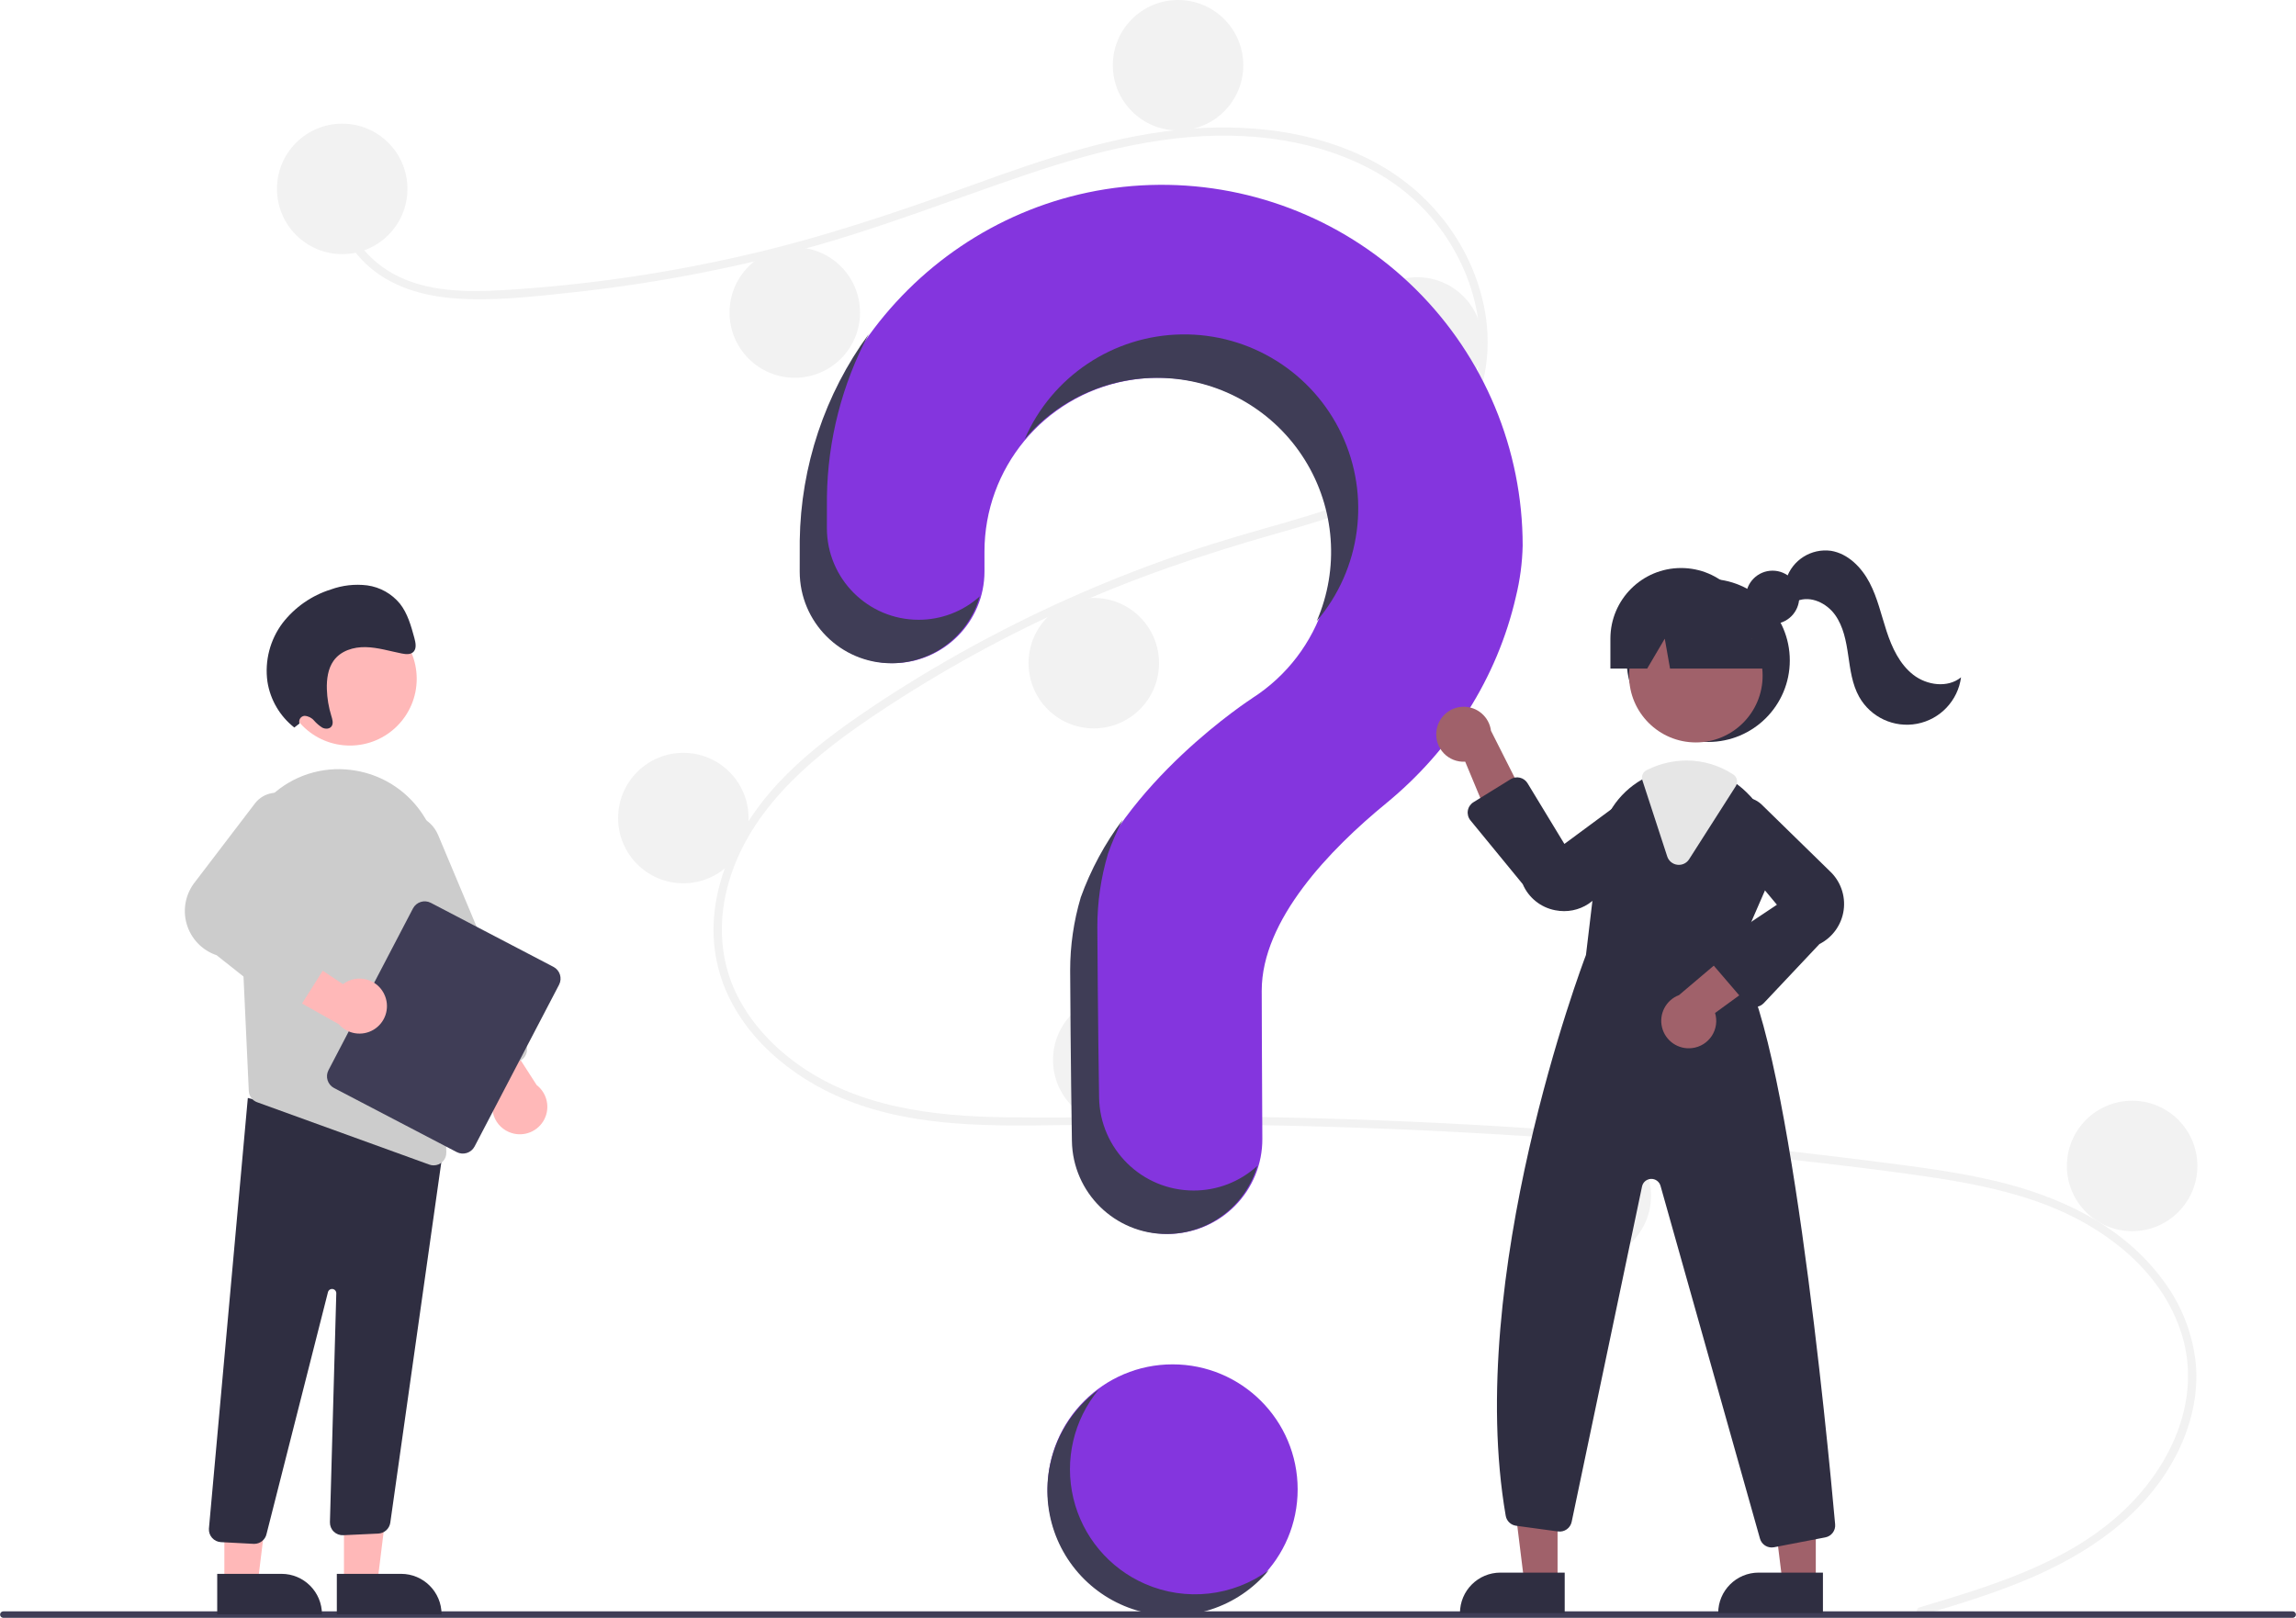
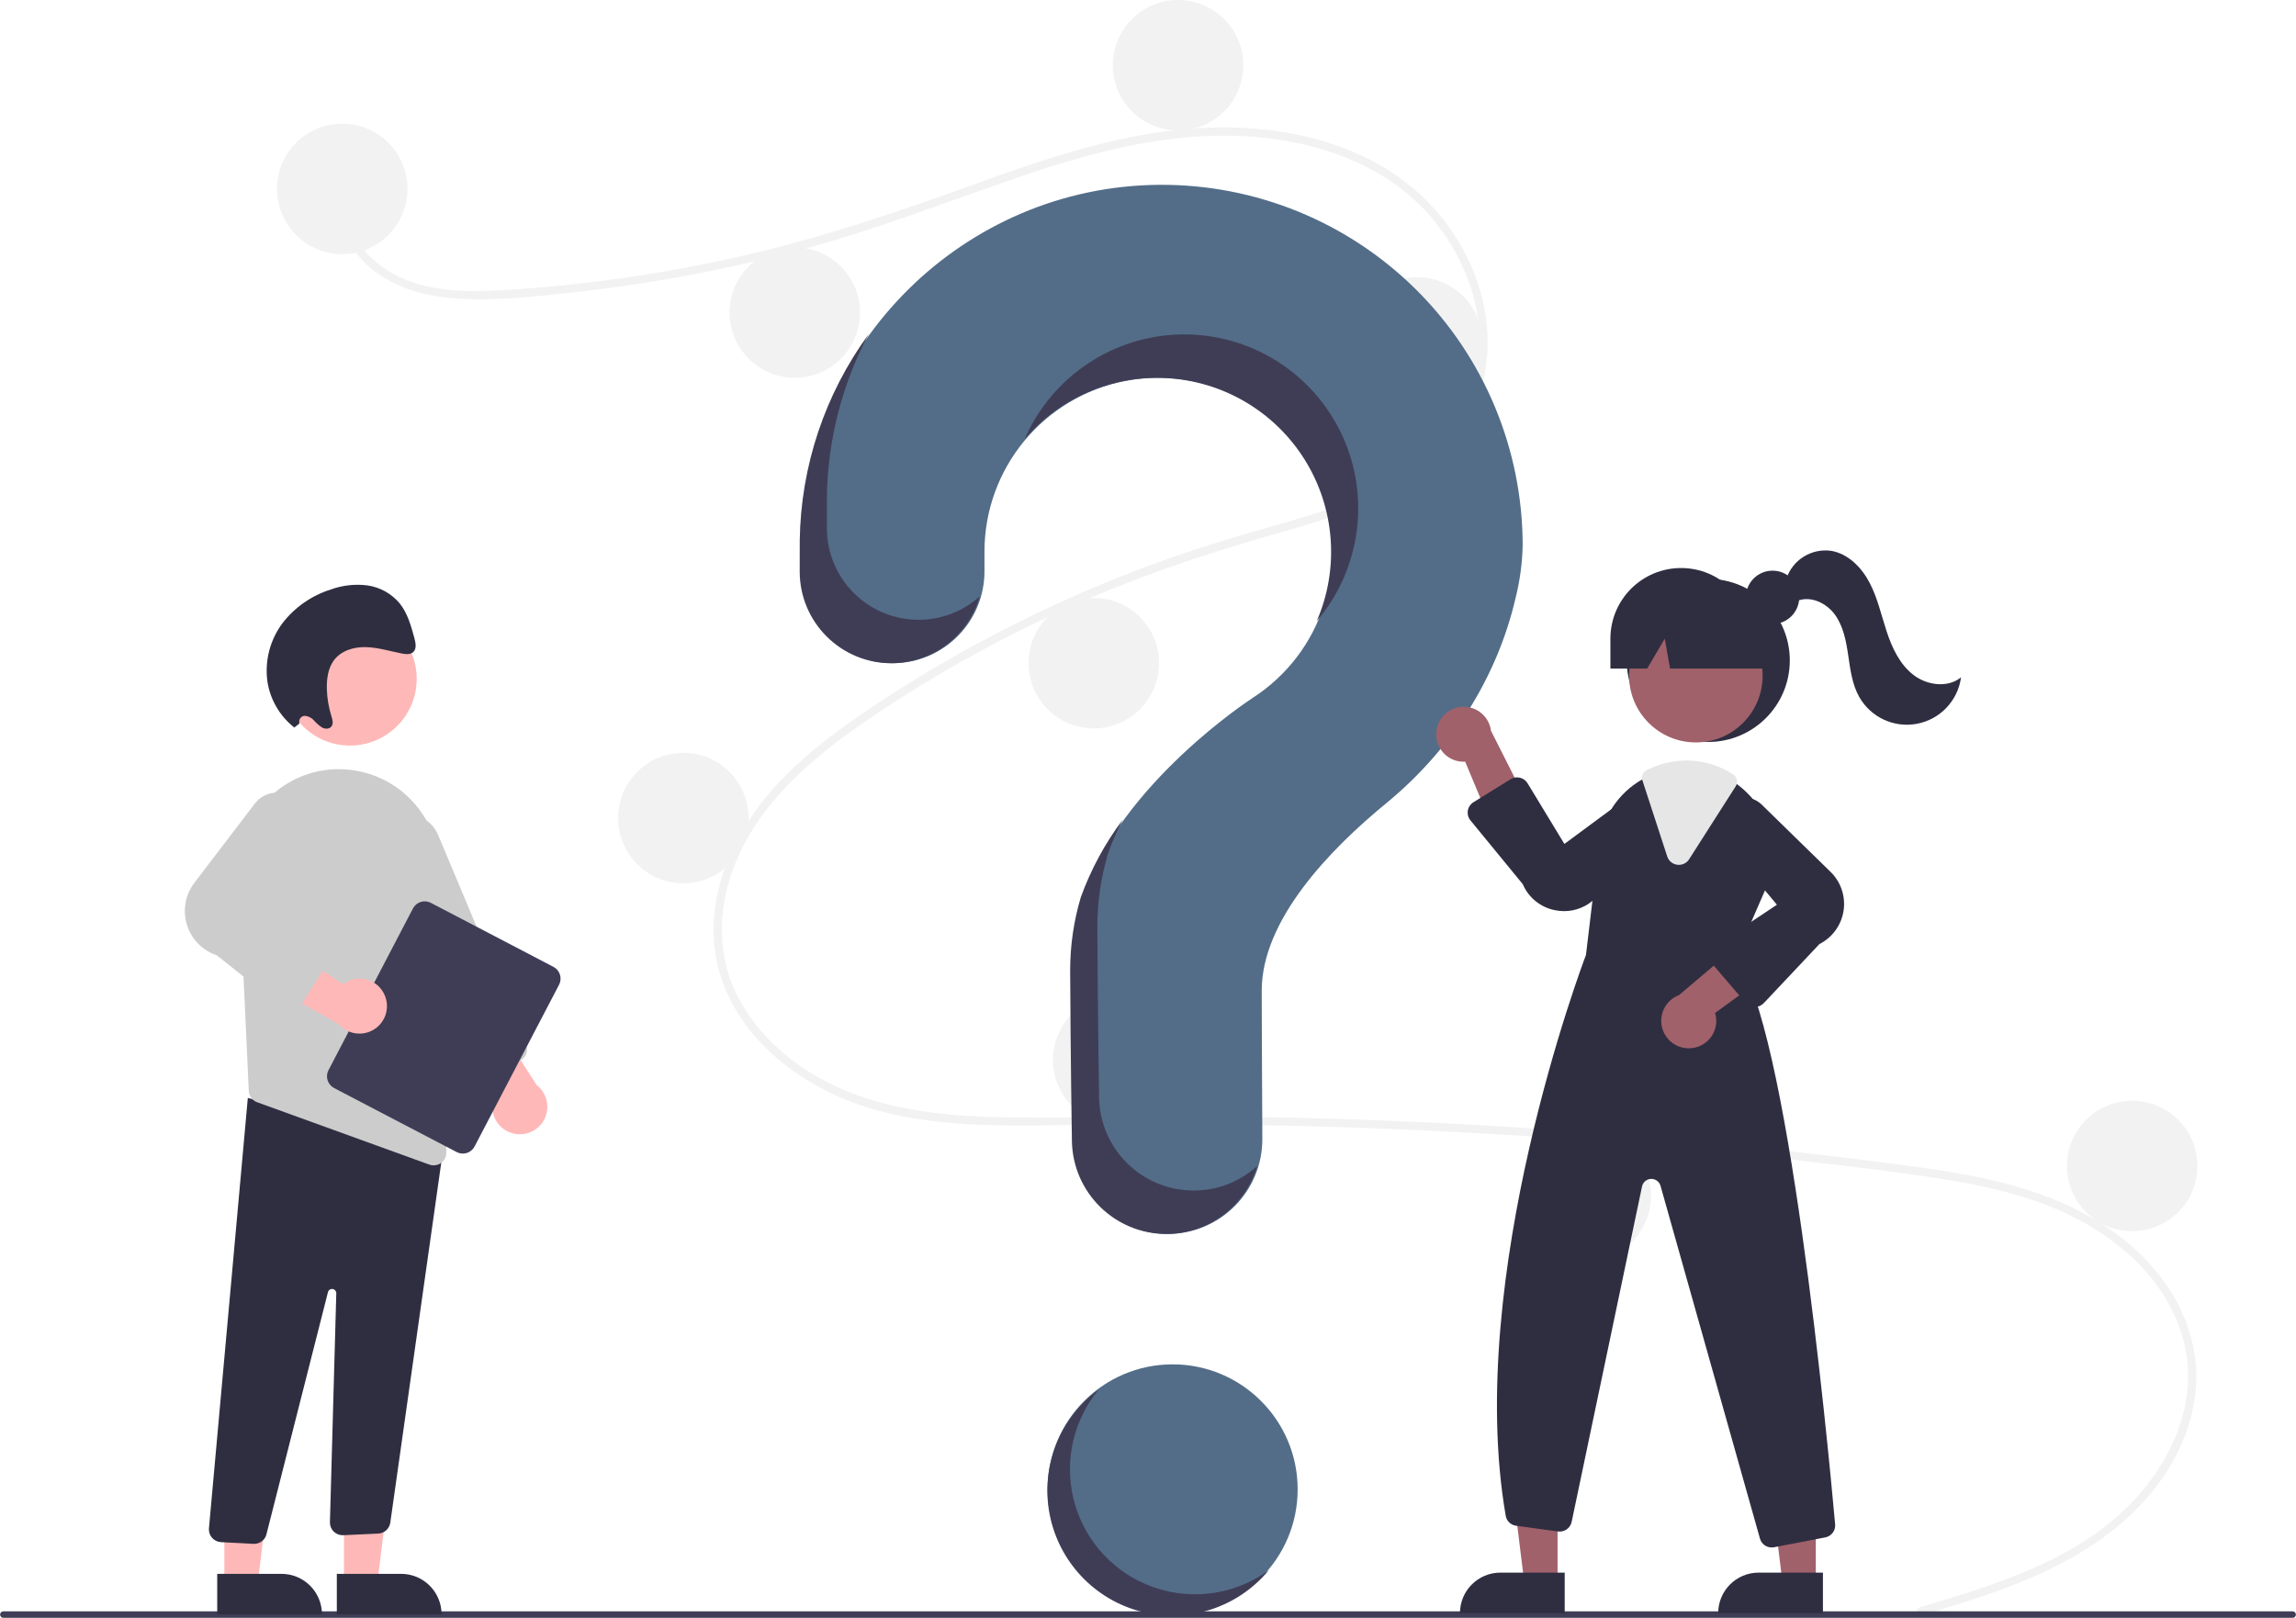
<svg xmlns="http://www.w3.org/2000/svg" data-name="Layer 1" width="844.675" height="595.262" viewBox="0 0 844.675 595.262">
-   <circle cx="431.393" cy="548" r="46" fill="#8435de" />
+   <circle cx="431.393" cy="548" r="46" fill="#536d88" />
  <path d="M883.862,743.785c25.735-7.729,53.094-15.788,73.503-34.161,18.238-16.418,30.55-41.489,22.995-66.112-7.54-24.572-30.124-40.956-53.442-49.105-13.225-4.622-27.061-7.186-40.891-9.2-15.035-2.19-30.136-3.984-45.23-5.71q-91.677-10.486-184.044-12.811c-30.385-.765-60.764-.747-91.152-.306-27.139.394-55.722.384-80.899-11.151-19.578-8.97-37.348-25.289-42.803-46.734-6.297-24.755,5.318-49.964,21.98-67.892,8.783-9.45,19.047-17.404,29.636-24.717,11.487-7.934,23.375-15.306,35.521-22.188a494.634,494.634,0,0,1,74.767-34.468c12.746-4.634,25.68-8.633,38.728-12.321,11.017-3.115,22.068-6.234,32.716-10.477,20.583-8.204,40.161-22.1,45.395-44.881,4.96-21.591-3.403-45.031-18.065-61.071-16.963-18.557-42.539-26.692-67.06-28.008-27.528-1.478-54.422,5.412-80.297,14.156-27.597,9.326-54.599,20.049-82.778,27.603a556.958,556.958,0,0,1-85.196,15.837c-14.082,1.5-28.59,3.193-42.756,2.045-11.872-.962-23.684-4.454-32.434-12.88-7.503-7.225-11.972-17.154-10.435-27.632.279-1.903,3.17-1.094,2.893.798-1.87,12.755,6.8,24.509,17.484,30.529,12.348,6.958,27.374,6.968,41.122,6.172a537.825,537.825,0,0,0,88.515-12.796c28.593-6.531,56.164-15.866,83.704-25.839,26.156-9.472,52.897-18.716,80.84-20.767,24.246-1.78,49.752,1.752,70.874,14.423,18.564,11.136,32.215,29.707,36.565,51.018,4.25,20.825-1.636,41.785-17.4,56.317-16.321,15.046-38.701,21.479-59.557,27.404-26.452,7.514-52.337,16.298-77.392,27.703a485.824,485.824,0,0,0-72.8,40.928c-22.246,15.202-44.201,34.331-51.237,61.451-3.277,12.633-2.672,26.032,2.812,37.965,4.876,10.61,12.907,19.535,22.262,26.419,22.321,16.424,50.453,19.797,77.414,20.132,30.281.377,60.564-.645,90.855-.148q92.599,1.52,184.819,11.273,23.108,2.446,46.158,5.407c13.822,1.776,27.69,3.541,41.278,6.695,24.162,5.608,47.674,16.392,62.692,36.878a61.319,61.319,0,0,1,11.947,30.446c1.051,11.524-1.77,23.069-6.98,33.321-11.532,22.69-33.134,37.123-56.073,46.605-12.287,5.079-25.032,8.926-37.752,12.746-1.853.557-2.645-2.338-.798-2.893Z" transform="translate(-177.6623 -152.3692)" fill="#f2f2f2" />
  <circle cx="125.893" cy="69.5" r="24" fill="#f2f2f2" />
  <circle cx="292.393" cy="115" r="24" fill="#f2f2f2" />
  <circle cx="433.393" cy="24" r="24" fill="#f2f2f2" />
  <circle cx="521.393" cy="126" r="24" fill="#f2f2f2" />
  <circle cx="402.393" cy="244" r="24" fill="#f2f2f2" />
  <circle cx="251.393" cy="301" r="24" fill="#f2f2f2" />
  <circle cx="411.393" cy="390" r="24" fill="#f2f2f2" />
  <circle cx="583.393" cy="440" r="24" fill="#f2f2f2" />
  <circle cx="784.393" cy="429" r="24" fill="#f2f2f2" />
-   <path d="M604.128,220.373c-71.892.508-130.756,58.93-131.777,130.816-.009.664-.014,5.33-.013,11.434a33.748,33.748,0,0,0,33.744,33.746h0a33.769,33.769,0,0,0,33.761-33.798c-.003-4.152-.006-7.026-.006-7.202a64,64,0,1,1,98.52,53.879l.012.014s-48.028,30.92-62.671,73.335l.012.003a94.004,94.004,0,0,0-3.874,26.768c0,3.725.219,36.321.643,62.778a34.786,34.786,0,0,0,34.79,34.222h0a34.796,34.796,0,0,0,34.794-35.011c-.147-24.229-.227-52.442-.227-54.489,0-26.045,25.125-51.995,45.764-68.917,23.766-19.487,40.868-46.043,47.737-75.999a86.762,86.762,0,0,0,2.499-18.834A132.75,132.75,0,0,0,604.128,220.373Z" transform="translate(-177.6623 -152.3692)" fill="#8435de" />
+   <path d="M604.128,220.373c-71.892.508-130.756,58.93-131.777,130.816-.009.664-.014,5.33-.013,11.434a33.748,33.748,0,0,0,33.744,33.746h0a33.769,33.769,0,0,0,33.761-33.798c-.003-4.152-.006-7.026-.006-7.202a64,64,0,1,1,98.52,53.879l.012.014s-48.028,30.92-62.671,73.335l.012.003a94.004,94.004,0,0,0-3.874,26.768c0,3.725.219,36.321.643,62.778a34.786,34.786,0,0,0,34.79,34.222h0a34.796,34.796,0,0,0,34.794-35.011c-.147-24.229-.227-52.442-.227-54.489,0-26.045,25.125-51.995,45.764-68.917,23.766-19.487,40.868-46.043,47.737-75.999a86.762,86.762,0,0,0,2.499-18.834A132.75,132.75,0,0,0,604.128,220.373Z" transform="translate(-177.6623 -152.3692)" fill="#536d88" />
  <path d="M1021.147,747.631H178.853a1.191,1.191,0,0,1,0-2.381h842.294a1.191,1.191,0,0,1,0,2.381Z" transform="translate(-177.6623 -152.3692)" fill="#3f3d56" />
  <circle cx="628.449" cy="242.996" r="30" fill="#2f2e41" />
  <polygon points="573.012 582.129 560.753 582.129 554.92 534.841 573.015 534.841 573.012 582.129" fill="#a0616a" />
  <path d="M551.996,578.626h23.644a0,0,0,0,1,0,0v14.887a0,0,0,0,1,0,0H537.109a0,0,0,0,1,0,0v0A14.887,14.887,0,0,1,551.996,578.626Z" fill="#2f2e41" />
  <polygon points="668.012 582.129 655.753 582.129 649.92 534.841 668.015 534.841 668.012 582.129" fill="#a0616a" />
  <path d="M646.996,578.626h23.644a0,0,0,0,1,0,0v14.887a0,0,0,0,1,0,0H632.109a0,0,0,0,1,0,0v0A14.887,14.887,0,0,1,646.996,578.626Z" fill="#2f2e41" />
  <circle cx="623.89" cy="248.61" r="24.561" fill="#a0616a" />
  <path d="M816.191,504.775l10.99-25.25a31.383,31.383,0,0,0-6.95-35.6,31.873,31.873,0,0,0-3.07-2.67,30.935,30.935,0,0,0-18.99-6.57,32.179,32.179,0,0,0-13.4,2.98c-.36.16-.71.33-1.07.5-.69.33-1.37.69-2.03,1.06a31.678,31.678,0,0,0-15.7,23.88l-4.85,40.64c-1.22,3.19-44.74,118.39-29.52,206.34a4.467,4.467,0,0,0,3.82,3.67l15.43,2.1a4.497,4.497,0,0,0,5.01-3.53l25.89-123.41a3.503,3.503,0,0,1,6.8-.23l36.58,129.78a4.471,4.471,0,0,0,4.31,3.28,5.122,5.122,0,0,0,.87-.08l18.85-3.63a4.471,4.471,0,0,0,3.63-4.81C850.021,682.335,835.301,527.605,816.191,504.775Z" transform="translate(-177.6623 -152.3692)" fill="#2f2e41" />
  <path d="M706.102,421.419A10.056,10.056,0,0,0,716.696,432.623l13.729,32.992,10.385-15.394-14.629-28.97a10.11,10.11,0,0,0-20.079.169Z" transform="translate(-177.6623 -152.3692)" fill="#a0616a" />
  <path d="M800.19,537.996a10.056,10.056,0,0,0,8.427-12.913l28.885-21.038-17.39-6.512-24.764,20.977a10.11,10.11,0,0,0,4.842,19.487Z" transform="translate(-177.6623 -152.3692)" fill="#a0616a" />
  <path d="M753.102,487.61a17.057,17.057,0,0,1-3.298-.325,16.305,16.305,0,0,1-11.948-9.616l-19.234-23.453a4.501,4.501,0,0,1,1.111-6.681l13.684-8.471a4.5,4.5,0,0,1,6.215,1.49l13.556,22.334L779.15,443.702A9.721,9.721,0,0,1,790.46,459.264l-25.912,23.637A16.253,16.253,0,0,1,753.102,487.61Z" transform="translate(-177.6623 -152.3692)" fill="#2f2e41" />
  <path d="M823.252,522.883c-.035,0-.071,0-.106-.001a4.508,4.508,0,0,1-3.311-1.57l-12.166-14.193a4.5,4.5,0,0,1,.92-6.673l22.781-15.188-20.638-24.812a9.721,9.721,0,0,1,14.887-12.183l25.084,24.513a16.525,16.525,0,0,1-3.675,26.94l-20.501,21.754A4.507,4.507,0,0,1,823.252,522.883Z" transform="translate(-177.6623 -152.3692)" fill="#2f2e41" />
  <path d="M795.307,470.584a4.632,4.632,0,0,1-.584-.037,4.461,4.461,0,0,1-3.71-3.069l-9.142-28.029a3.083,3.083,0,0,1,1.594-3.725l.297-.14c.269-.128.535-.254.807-.375a32.574,32.574,0,0,1,13.603-3.023,31.327,31.327,0,0,1,17.161,5.157,3.13,3.13,0,0,1,.901,4.294L799.084,468.504A4.455,4.455,0,0,1,795.307,470.584Z" transform="translate(-177.6623 -152.3692)" fill="#e6e6e6" />
  <circle cx="652.101" cy="219.786" r="9.817" fill="#2f2e41" />
  <path d="M796.111,361.365h0a26,26,0,0,0-26,26v11h13.529l6.471-11,1.941,11h41.059l-11-11A26,26,0,0,0,796.111,361.365Z" transform="translate(-177.6623 -152.3692)" fill="#2f2e41" />
  <path d="M834.809,365.431a15.15,15.15,0,0,1,16.481-10.396c6.256,1.046,11.202,6.075,14.149,11.691s4.308,11.903,6.289,17.928,4.791,12.084,9.793,15.984,12.677,4.958,17.59.946a20.118,20.118,0,0,1-37.477,7.181c-2.592-4.612-3.261-10.017-4.03-15.251s-1.767-10.65-4.862-14.94-8.888-7.093-13.804-5.139Z" transform="translate(-177.6623 -152.3692)" fill="#2f2e41" />
  <path d="M515.609,380.408h0a33.748,33.748,0,0,1-33.744-33.746c-0-6.104.004-10.771.013-11.434a131.507,131.507,0,0,1,15.359-59.909,131.803,131.803,0,0,0-25.359,75.909c-.009.664-.014,5.33-.013,11.434a33.748,33.748,0,0,0,33.744,33.746h0A33.773,33.773,0,0,0,538.097,371.817,33.622,33.622,0,0,1,515.609,380.408Z" transform="translate(-177.6623 -152.3692)" fill="#3f3d56" />
  <path d="M606.415,291.478a64.004,64.004,0,0,1,55.659,89.413,63.997,63.997,0,1,0-107.426-66.985A63.871,63.871,0,0,1,606.415,291.478Z" transform="translate(-177.6623 -152.3692)" fill="#3f3d56" />
  <path d="M616.797,590.408h0a34.787,34.787,0,0,1-34.79-34.222c-.423-26.456-.643-59.052-.643-62.778a94.004,94.004,0,0,1,3.874-26.768l-.012-.003a95.069,95.069,0,0,1,5.494-12.701,110.047,110.047,0,0,0-15.494,28.701l.012.003a94.004,94.004,0,0,0-3.874,26.768c0,3.725.219,36.321.643,62.778a34.787,34.787,0,0,0,34.79,34.222h0a34.803,34.803,0,0,0,33.402-25.048A34.66,34.66,0,0,1,616.797,590.408Z" transform="translate(-177.6623 -152.3692)" fill="#3f3d56" />
  <polygon points="126.541 582.585 138.8 582.584 144.633 535.296 126.538 535.297 126.541 582.585" fill="#ffb8b8" />
  <path d="M301.576,731.451H340.107a0,0,0,0,1,0,0v14.887a0,0,0,0,1,0,0H316.463A14.887,14.887,0,0,1,301.576,731.451v0A0,0,0,0,1,301.576,731.451Z" transform="translate(464.0541 1325.404) rotate(179.9974)" fill="#2f2e41" />
  <polygon points="82.541 582.585 94.8 582.584 100.633 535.296 82.538 535.297 82.541 582.585" fill="#ffb8b8" />
  <path d="M257.576,731.451H296.107a0,0,0,0,1,0,0v14.887a0,0,0,0,1,0,0H272.463A14.887,14.887,0,0,1,257.576,731.451v0A0,0,0,0,1,257.576,731.451Z" transform="translate(376.0541 1325.406) rotate(179.9974)" fill="#2f2e41" />
  <path d="M270.917,720.411l-11.975-.63a4.673,4.673,0,0,1-4.419-4.967l14.313-158.466,65.911,17.786,6.35-1.732L321.239,712.686a4.696,4.696,0,0,1-4.358,3.945l-12.909.601a4.674,4.674,0,0,1-4.931-4.796l2.339-84.196a1.558,1.558,0,0,0-3.083-.36L275.739,716.692a4.646,4.646,0,0,1-4.569,3.725C271.086,720.418,271.002,720.416,270.917,720.411Z" transform="translate(-177.6623 -152.3692)" fill="#2f2e41" />
  <circle cx="128.742" cy="249.759" r="24.561" fill="#ffb8b8" />
  <path d="M265.512,474.287l2.701,58.267.976,21.199a4.642,4.642,0,0,0,3.074,4.175l63.336,22.943a4.477,4.477,0,0,0,1.6.28,4.644,4.644,0,0,0,4.664-4.788L339.266,471.597A36.93,36.93,0,0,0,308.522,435.92c-.613-.093-1.236-.187-1.859-.27a36.249,36.249,0,0,0-29.165,9.441,37.236,37.236,0,0,0-11.986,29.196Z" transform="translate(-177.6623 -152.3692)" fill="#ccc" />
  <path d="M365.855,569.245a10.064,10.064,0,0,1-5.369-15.227l-21.478-28.56,18.534-1.147,17.554,27.297a10.111,10.111,0,0,1-9.242,17.637Z" transform="translate(-177.6623 -152.3692)" fill="#ffb8b8" />
  <path d="M350.753,548.85a4.644,4.644,0,0,1-2.541-2.518L315.854,469.237a12.463,12.463,0,1,1,22.984-9.647l32.358,77.095a4.679,4.679,0,0,1-2.5,6.118l-14.365,6.029a4.642,4.642,0,0,1-3.577.017Z" transform="translate(-177.6623 -152.3692)" fill="#ccc" />
  <path d="M298.508,546.131,329.587,486.622a4.878,4.878,0,0,1,6.575-2.063l45.112,23.56a4.878,4.878,0,0,1,2.063,6.575l-31.079,59.509a4.878,4.878,0,0,1-6.575,2.063L300.571,552.706A4.878,4.878,0,0,1,298.508,546.131Z" transform="translate(-177.6623 -152.3692)" fill="#3f3d56" />
  <path d="M319.351,518.943a10.064,10.064,0,0,0-15.517-4.46l-29.778-19.754-.051,18.57L302.29,529.21a10.111,10.111,0,0,0,17.06-10.267Z" transform="translate(-177.6623 -152.3692)" fill="#ffb8b8" />
  <path d="M281.701,523.119l-24.337-19.278a17.163,17.163,0,0,1-7.823-27.135l22.097-28.96a10.096,10.096,0,0,1,17.13,10.284l-17.484,28.6,25.694,12.187a4.674,4.674,0,0,1,1.948,6.72l-10.372,16.414a4.682,4.682,0,0,1-3.167,2.111c-.026.004-.051.008-.077.012A4.696,4.696,0,0,1,281.701,523.119Z" transform="translate(-177.6623 -152.3692)" fill="#ccc" />
  <path d="M287.845,418.574a2.135,2.135,0,0,1,1.856-2.819,4.93,4.93,0,0,1,3.476,1.715,13.833,13.833,0,0,0,3.071,2.637c1.188.599,2.8.514,3.477-.628.636-1.072.2-2.508-.185-3.753a36.907,36.907,0,0,1-1.63-9.77c-.111-3.7.411-7.562,2.46-10.448,2.644-3.725,7.371-5.139,11.845-5.036s8.875,1.484,13.307,2.357c1.53.301,3.328.456,4.352-.73,1.088-1.261.688-3.301.226-5.004-1.201-4.417-2.475-8.985-5.265-12.552a18.898,18.898,0,0,0-12.061-6.79,28.938,28.938,0,0,0-13.462,1.528,36.096,36.096,0,0,0-17.683,12.319,29.236,29.236,0,0,0-5.578,21.6,26.667,26.667,0,0,0,9.886,16.855Z" transform="translate(-177.6623 -152.3692)" fill="#2f2e41" />
  <path d="M598.92,735.149a45.994,45.994,0,0,1-17.07-71.489,45.997,45.997,0,1,0,62.569,66.464A45.969,45.969,0,0,1,598.92,735.149Z" transform="translate(-177.6623 -152.3692)" fill="#3f3d56" />
</svg>
